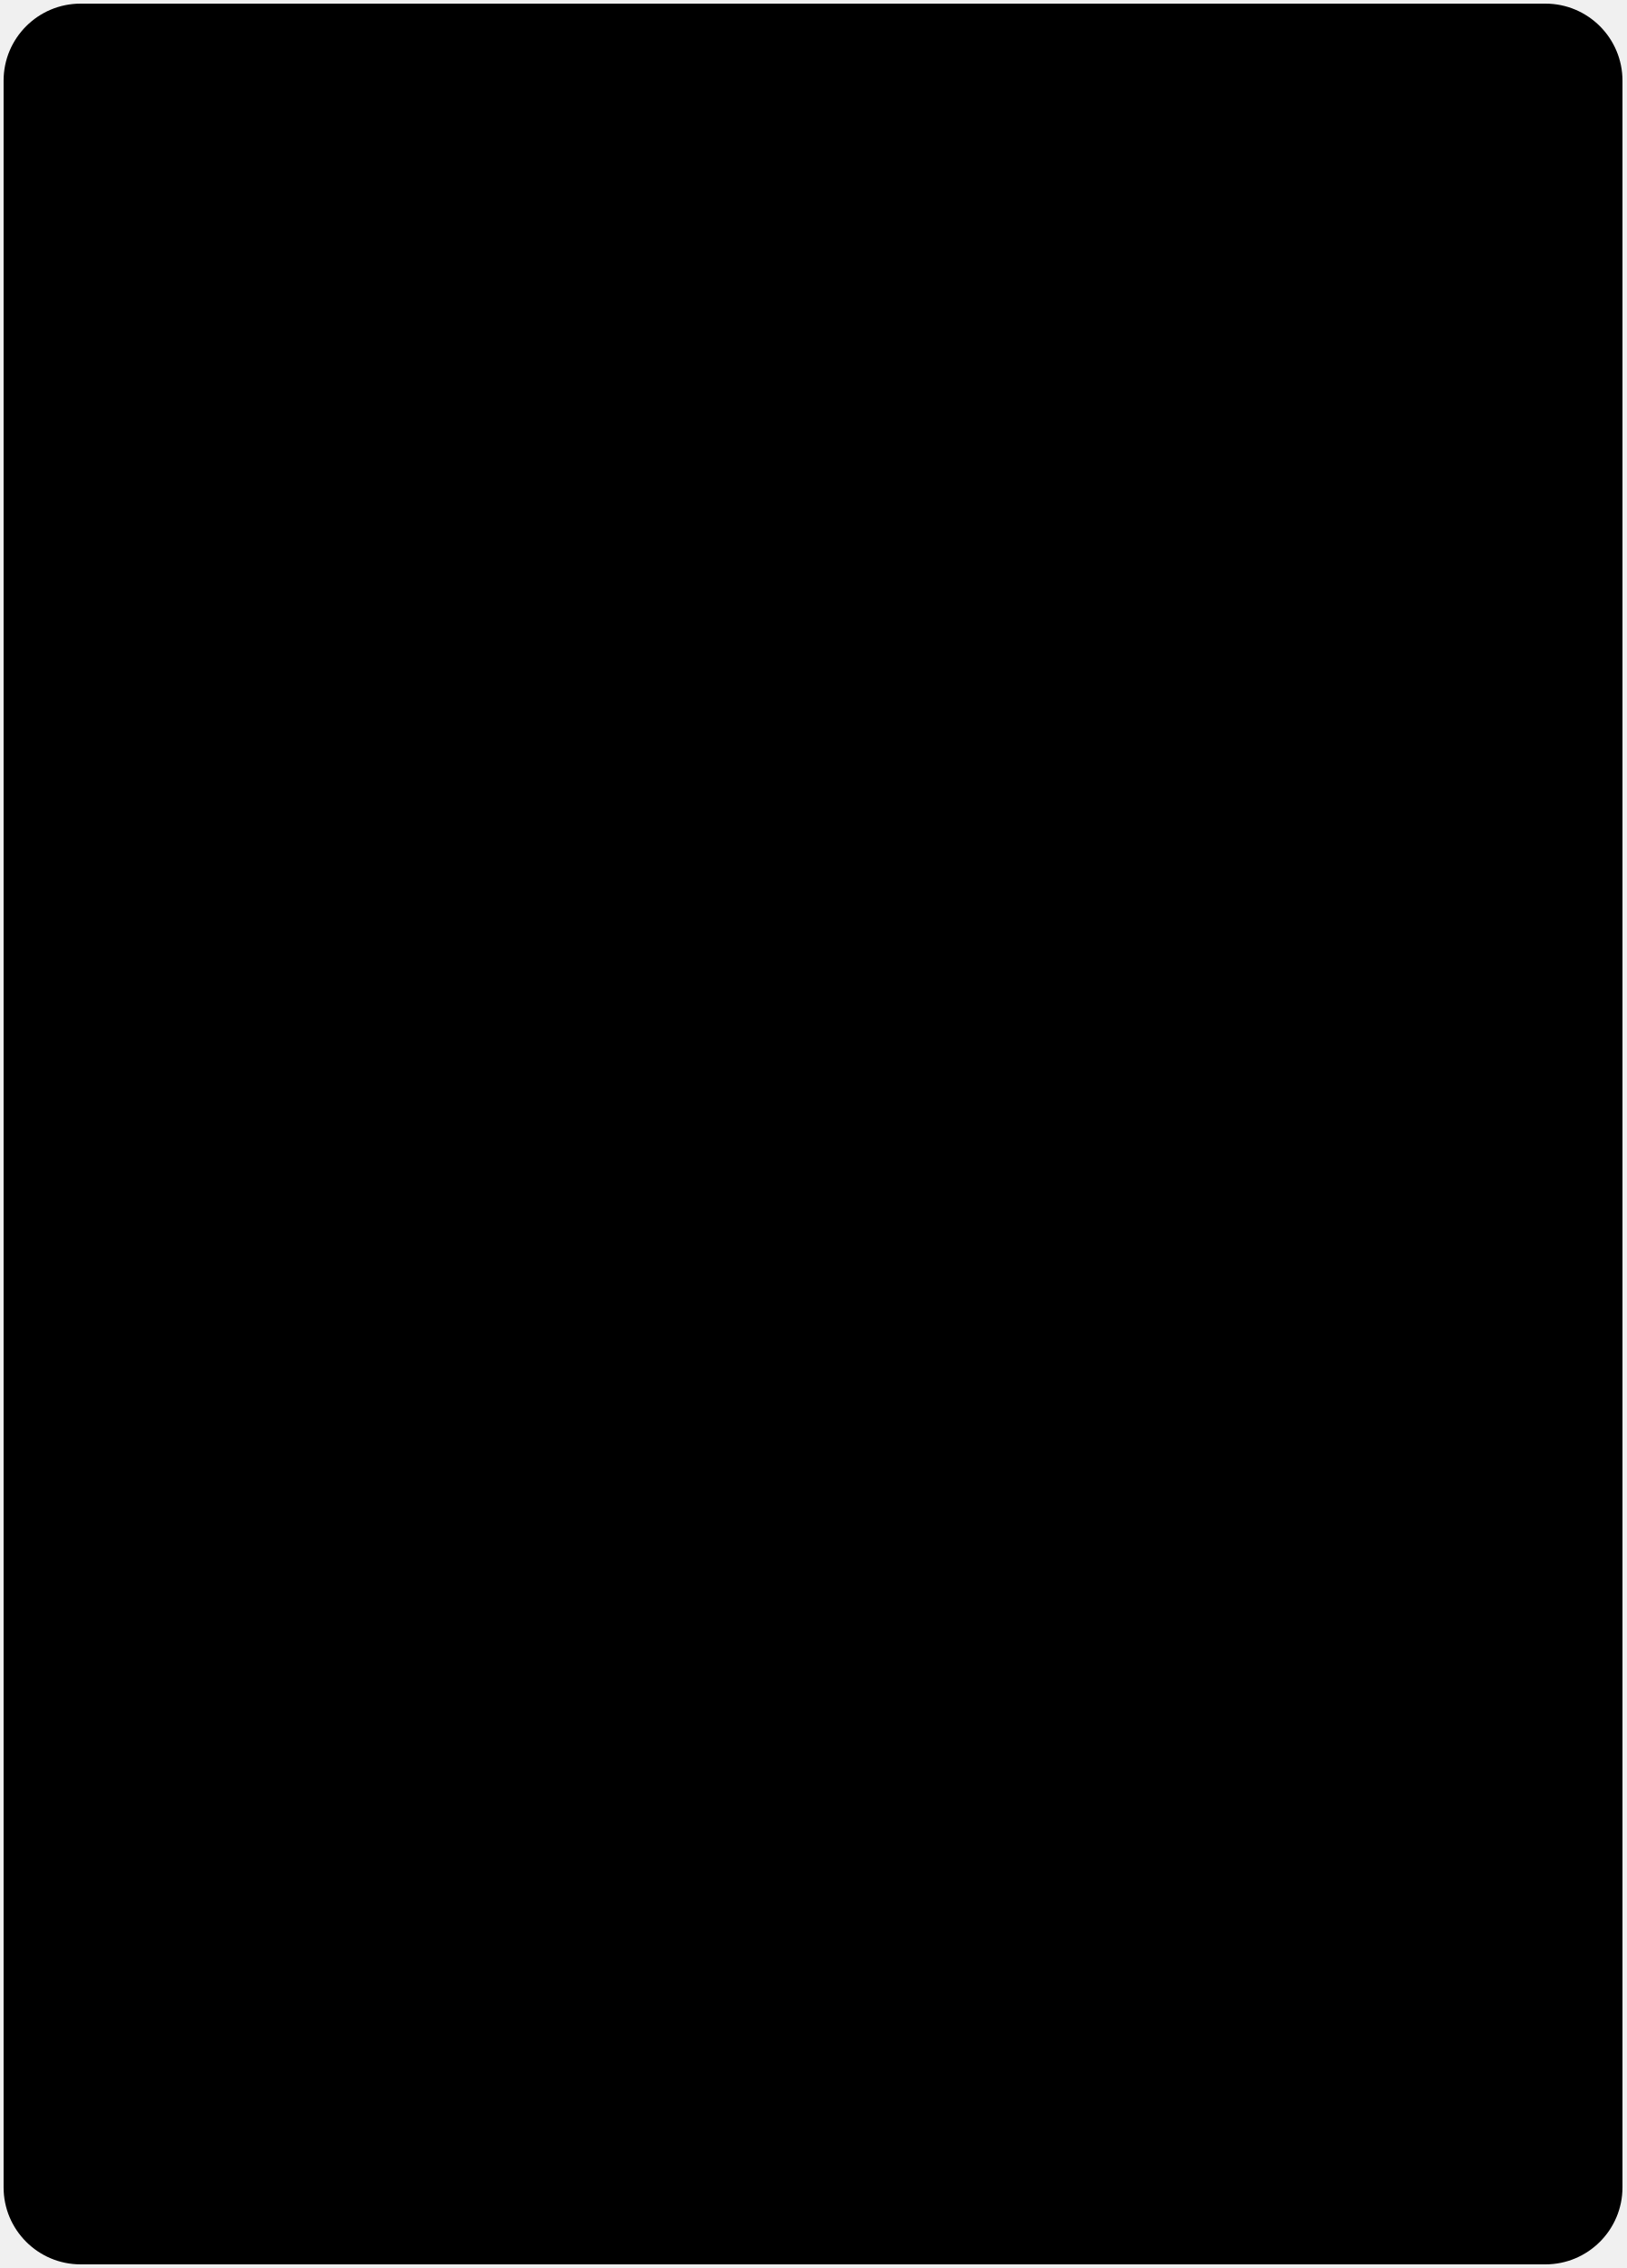
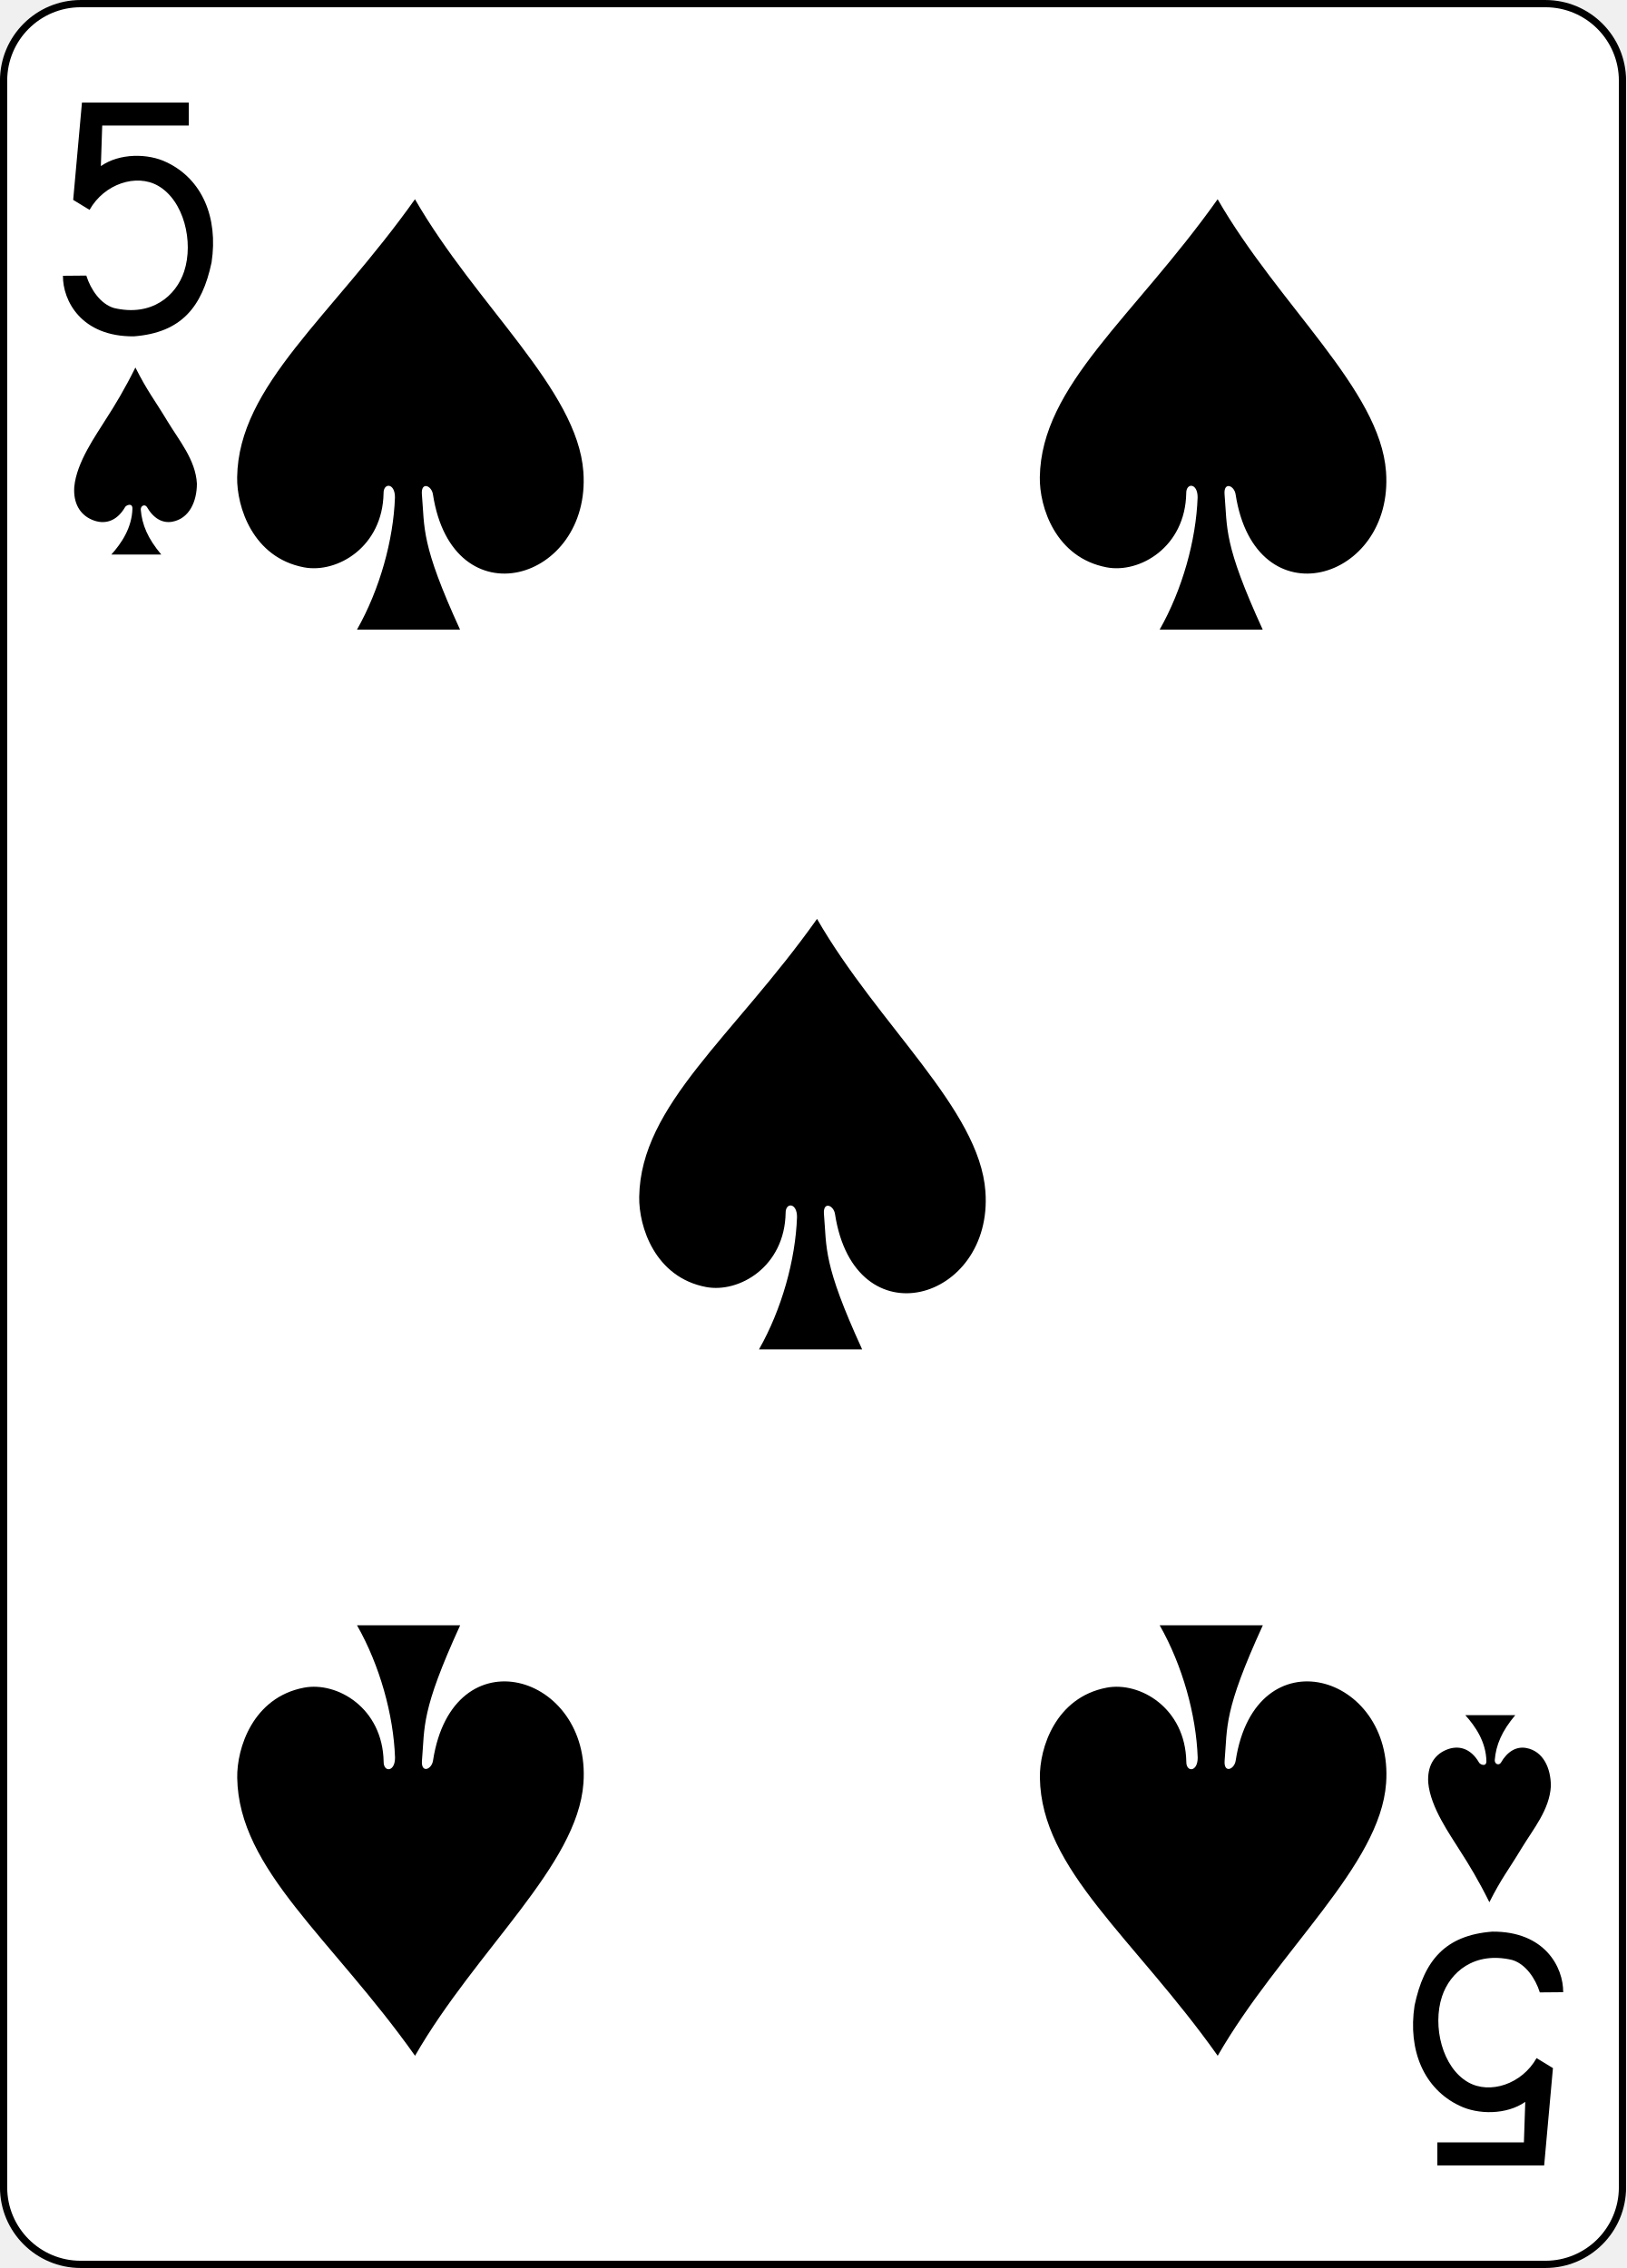
<svg xmlns="http://www.w3.org/2000/svg" version="1.1" id="svg4423" x="0px" y="0px" viewBox="0 0 224.23 312.81" style="enable-background:new 0 0 224.23 312.81;" xml:space="preserve">
  <style type="text/css">
- 	.st0***REMOVED***fill:#FFFFFF;stroke:#000000;stroke-width:0.997;***REMOVED***
+ 	.st0{fill:#FFFFFF;stroke:#000000;stroke-width:0.997;}
</style>
  <g id="layer1" transform="translate(-259.9347,-369.7772)">
    <g id="g3551" transform="translate(-1607.225,92.13511)">
      <g id="g8099">
        <g id="g8915-3" transform="translate(-5059.956,3024.952)">
          <path id="rect6355-8" class="st0" d="M6938.24-2746.81h201.97c5.87,0,10.63,4.76,10.63,10.63v290.55      c0,5.87-4.76,10.63-10.63,10.63h-201.97c-5.87,0-10.63-4.76-10.63-10.63v-290.55      C6927.61-2742.05,6932.37-2746.81,6938.24-2746.81z" />
          <g id="g8601-9" transform="matrix(0.3010621,0,0,0.3010621,5562.581,-1947.812)">
            <path id="path7106-3" d="M4561.23-2529.25l10.7-0.09       c2.03,6.46,6.55,13.04,12.68,14.86c17.31,4.07,28.46-5.6,32.13-16.76c4.45-13.53-0.1-32.54-12.02-39.29       c-9.88-5.6-24.56-0.88-31.3,11.09l-7.5-4.58l4.02-44.58h48.93v10.54h-39.65l-0.62,18.57c8.52-5.99,21.65-5.93,30.18-1.73       c16.16,7.7,23.66,25.22,20.52,45.87c-4.35,20.54-13.94,32.17-35.6,33.85C4569.63-2501.3,4561.13-2517.85,4561.23-2529.25       L4561.23-2529.25z" />
            <path id="path7122-4" d="M5248.36-1742.92l-10.7,0.09       c-2.03-6.46-6.55-13.04-12.68-14.86c-17.31-4.07-28.46,5.6-32.13,16.76c-4.45,13.53,0.1,32.54,12.02,39.29       c9.88,5.6,24.56,0.88,31.3-11.09l7.5,4.58l-4.02,44.58h-48.93v-10.54h39.65l0.62-18.57c-8.52,5.99-21.65,5.93-30.18,1.73       c-16.16-7.7-23.66-25.22-20.52-45.87c4.35-20.54,13.94-32.17,35.6-33.85C5239.96-1770.86,5248.46-1754.32,5248.36-1742.92       L5248.36-1742.92z" />
          </g>
        </g>
      </g>
      <path id="path3202" d="M1921.62,346.26    c0.02-2.03-1.59-2.06-1.57-0.59c-0.13,7.43-6.42,11.09-10.98,10.22c-7.04-1.34-9.28-8.32-9.21-12.44    c0.21-12.7,12.99-22.06,24.52-38.33c8.45,14.69,22.4,26.23,23.22,37.59c1.1,15.1-18.01,20.73-20.74,3.13    c-0.18-1.24-1.64-1.8-1.53-0.07c0.41,4.82-0.17,6.83,5.27,18.72h-14.22C1919.53,358.94,1921.41,352.12,1921.62,346.26    L1921.62,346.26z" />
      <path id="path3204" d="M2032.3,346.26    c0.02-2.03-1.59-2.06-1.57-0.59c-0.13,7.43-6.42,11.09-10.98,10.22c-7.04-1.34-9.28-8.32-9.21-12.44    c0.21-12.7,12.99-22.06,24.52-38.33c8.45,14.69,22.4,26.23,23.22,37.59c1.1,15.1-18.01,20.73-20.74,3.13    c-0.18-1.24-1.64-1.8-1.53-0.07c0.41,4.82-0.17,6.83,5.27,18.72h-14.22C2030.21,358.94,2032.09,352.12,2032.3,346.26    L2032.3,346.26z" />
      <path id="path3206" d="M1977.06,445.52    c0.02-2.03-1.59-2.06-1.57-0.59c-0.13,7.43-6.42,11.09-10.98,10.22c-7.04-1.34-9.28-8.32-9.21-12.44    c0.21-12.7,12.99-22.06,24.52-38.33c8.45,14.69,22.4,26.23,23.22,37.59c1.1,15.1-18.01,20.73-20.74,3.13    c-0.18-1.24-1.64-1.8-1.53-0.07c0.41,4.82-0.17,6.83,5.27,18.72h-14.22C1974.97,458.2,1976.85,451.38,1977.06,445.52    L1977.06,445.52z" />
      <path id="path3264" d="M1921.63,520.04    c0.02,2.03-1.59,2.06-1.57,0.59c-0.13-7.43-6.42-11.09-10.98-10.22c-7.04,1.34-9.28,8.32-9.21,12.44    c0.21,12.7,12.99,22.06,24.52,38.33c8.45-14.69,22.4-26.23,23.22-37.59c1.1-15.1-18.01-20.73-20.74-3.13    c-0.18,1.24-1.64,1.8-1.53,0.07c0.41-4.82-0.17-6.83,5.27-18.72h-14.22C1919.54,507.35,1921.42,514.17,1921.63,520.04    L1921.63,520.04z" />
      <path id="path3266" d="M2032.31,520.04    c0.02,2.03-1.59,2.06-1.57,0.59c-0.13-7.43-6.42-11.09-10.98-10.22c-7.04,1.34-9.28,8.32-9.21,12.44    c0.21,12.7,12.99,22.06,24.52,38.33c8.45-14.69,22.4-26.23,23.22-37.59c1.1-15.1-18.01-20.73-20.74-3.13    c-0.18,1.24-1.64,1.8-1.53,0.07c0.41-4.82-0.17-6.83,5.27-18.72h-14.22C2030.22,507.35,2032.1,514.17,2032.31,520.04    L2032.31,520.04z" />
      <path id="path3316" d="M1885.42,347.79    c0.01-0.87-0.9-0.46-1.02-0.19c-1.16,1.99-2.86,2.45-4.55,1.73c-1.67-0.71-2.6-2.28-2.45-4.52c0.31-3.44,3.04-7.2,4.35-9.33    c1.25-1.93,2.63-4.22,4.08-7.15c1.7,3.36,2.56,4.32,4.41,7.39c1.63,2.7,3.89,5.35,4.07,8.62c0,2.48-1.05,4.83-3.4,5.26    c-1.33,0.24-2.58-0.44-3.5-2.04c-0.28-0.41-0.85-0.19-0.84,0.36c0.17,2.09,0.96,3.98,2.83,6.21h-6.89    C1883.91,352.57,1885.35,350.44,1885.42,347.79L1885.42,347.79z" />
      <path id="path3338" d="M2072.12,520.54    c0.01,0.87-0.9,0.46-1.02,0.19c-1.16-1.99-2.86-2.45-4.55-1.73c-1.67,0.71-2.6,2.28-2.45,4.52c0.31,3.44,3.04,7.2,4.35,9.33    c1.25,1.93,2.63,4.22,4.08,7.15c1.7-3.36,2.56-4.32,4.41-7.39c1.63-2.7,3.89-5.35,4.07-8.62c0-2.48-1.05-4.83-3.4-5.26    c-1.33-0.24-2.58,0.44-3.5,2.04c-0.28,0.41-0.85,0.19-0.84-0.36c0.17-2.09,0.96-3.98,2.83-6.21h-6.89    C2070.62,515.77,2072.06,517.89,2072.12,520.54L2072.12,520.54z" />
    </g>
  </g>
</svg>
